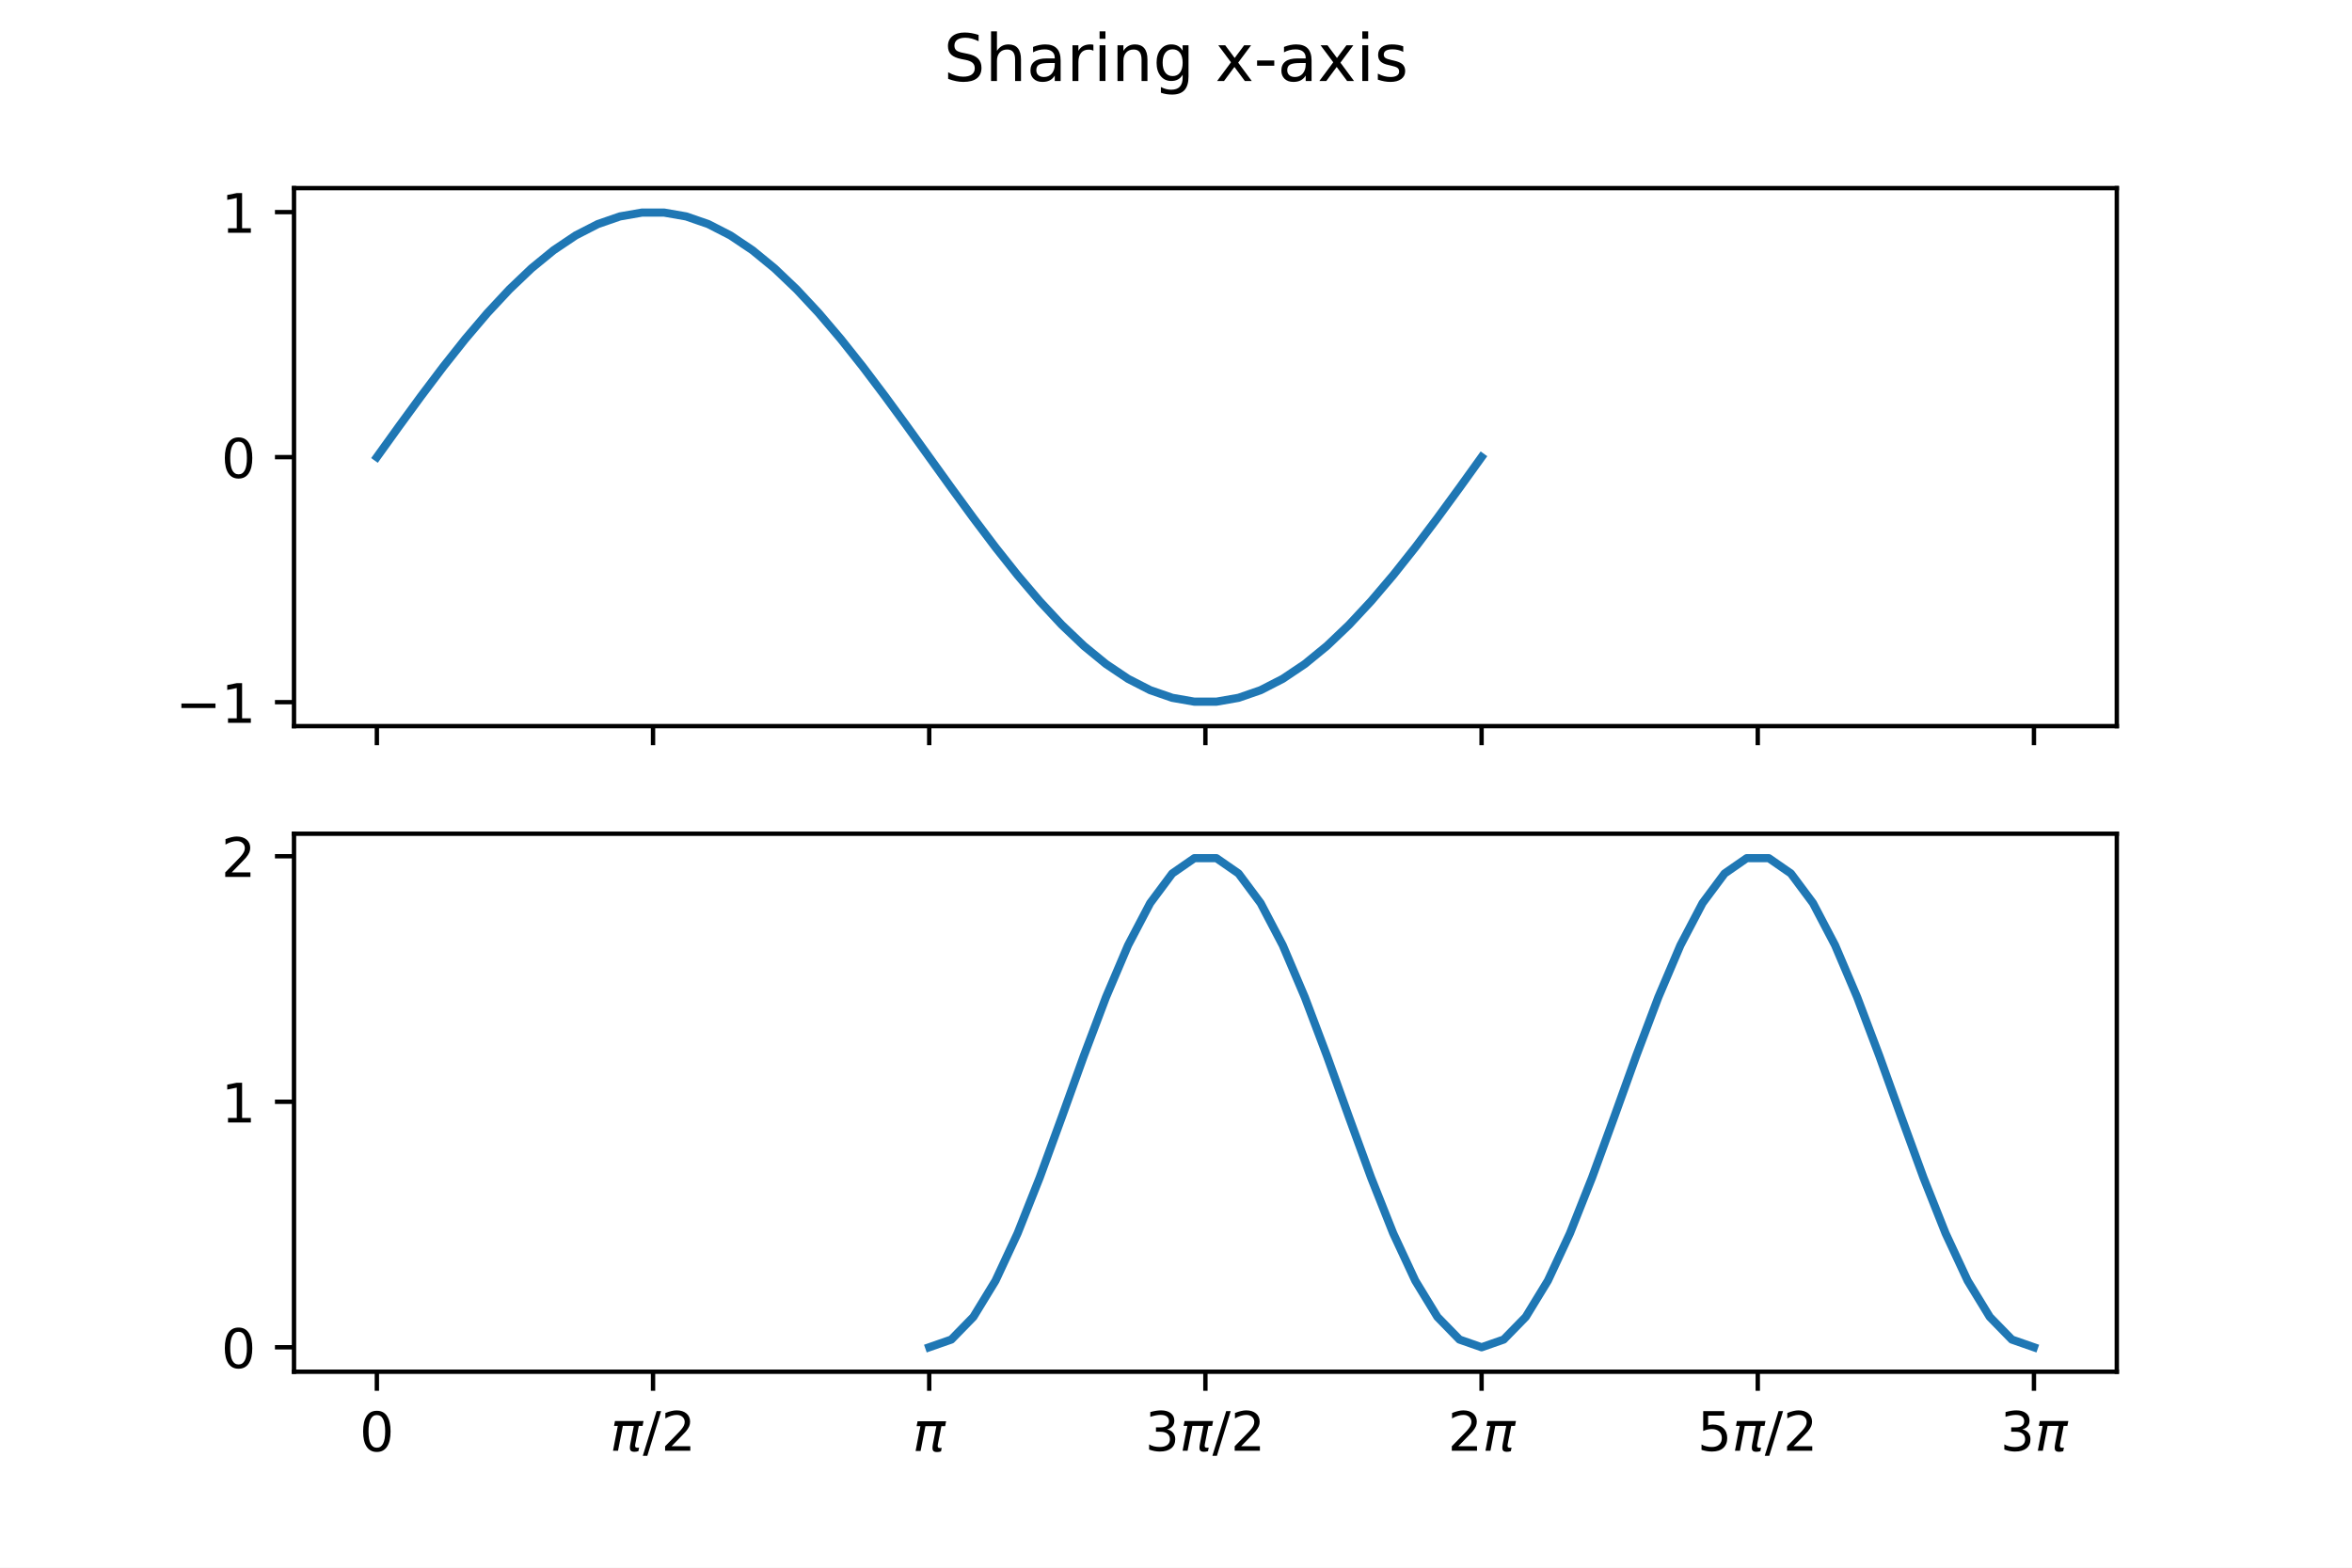
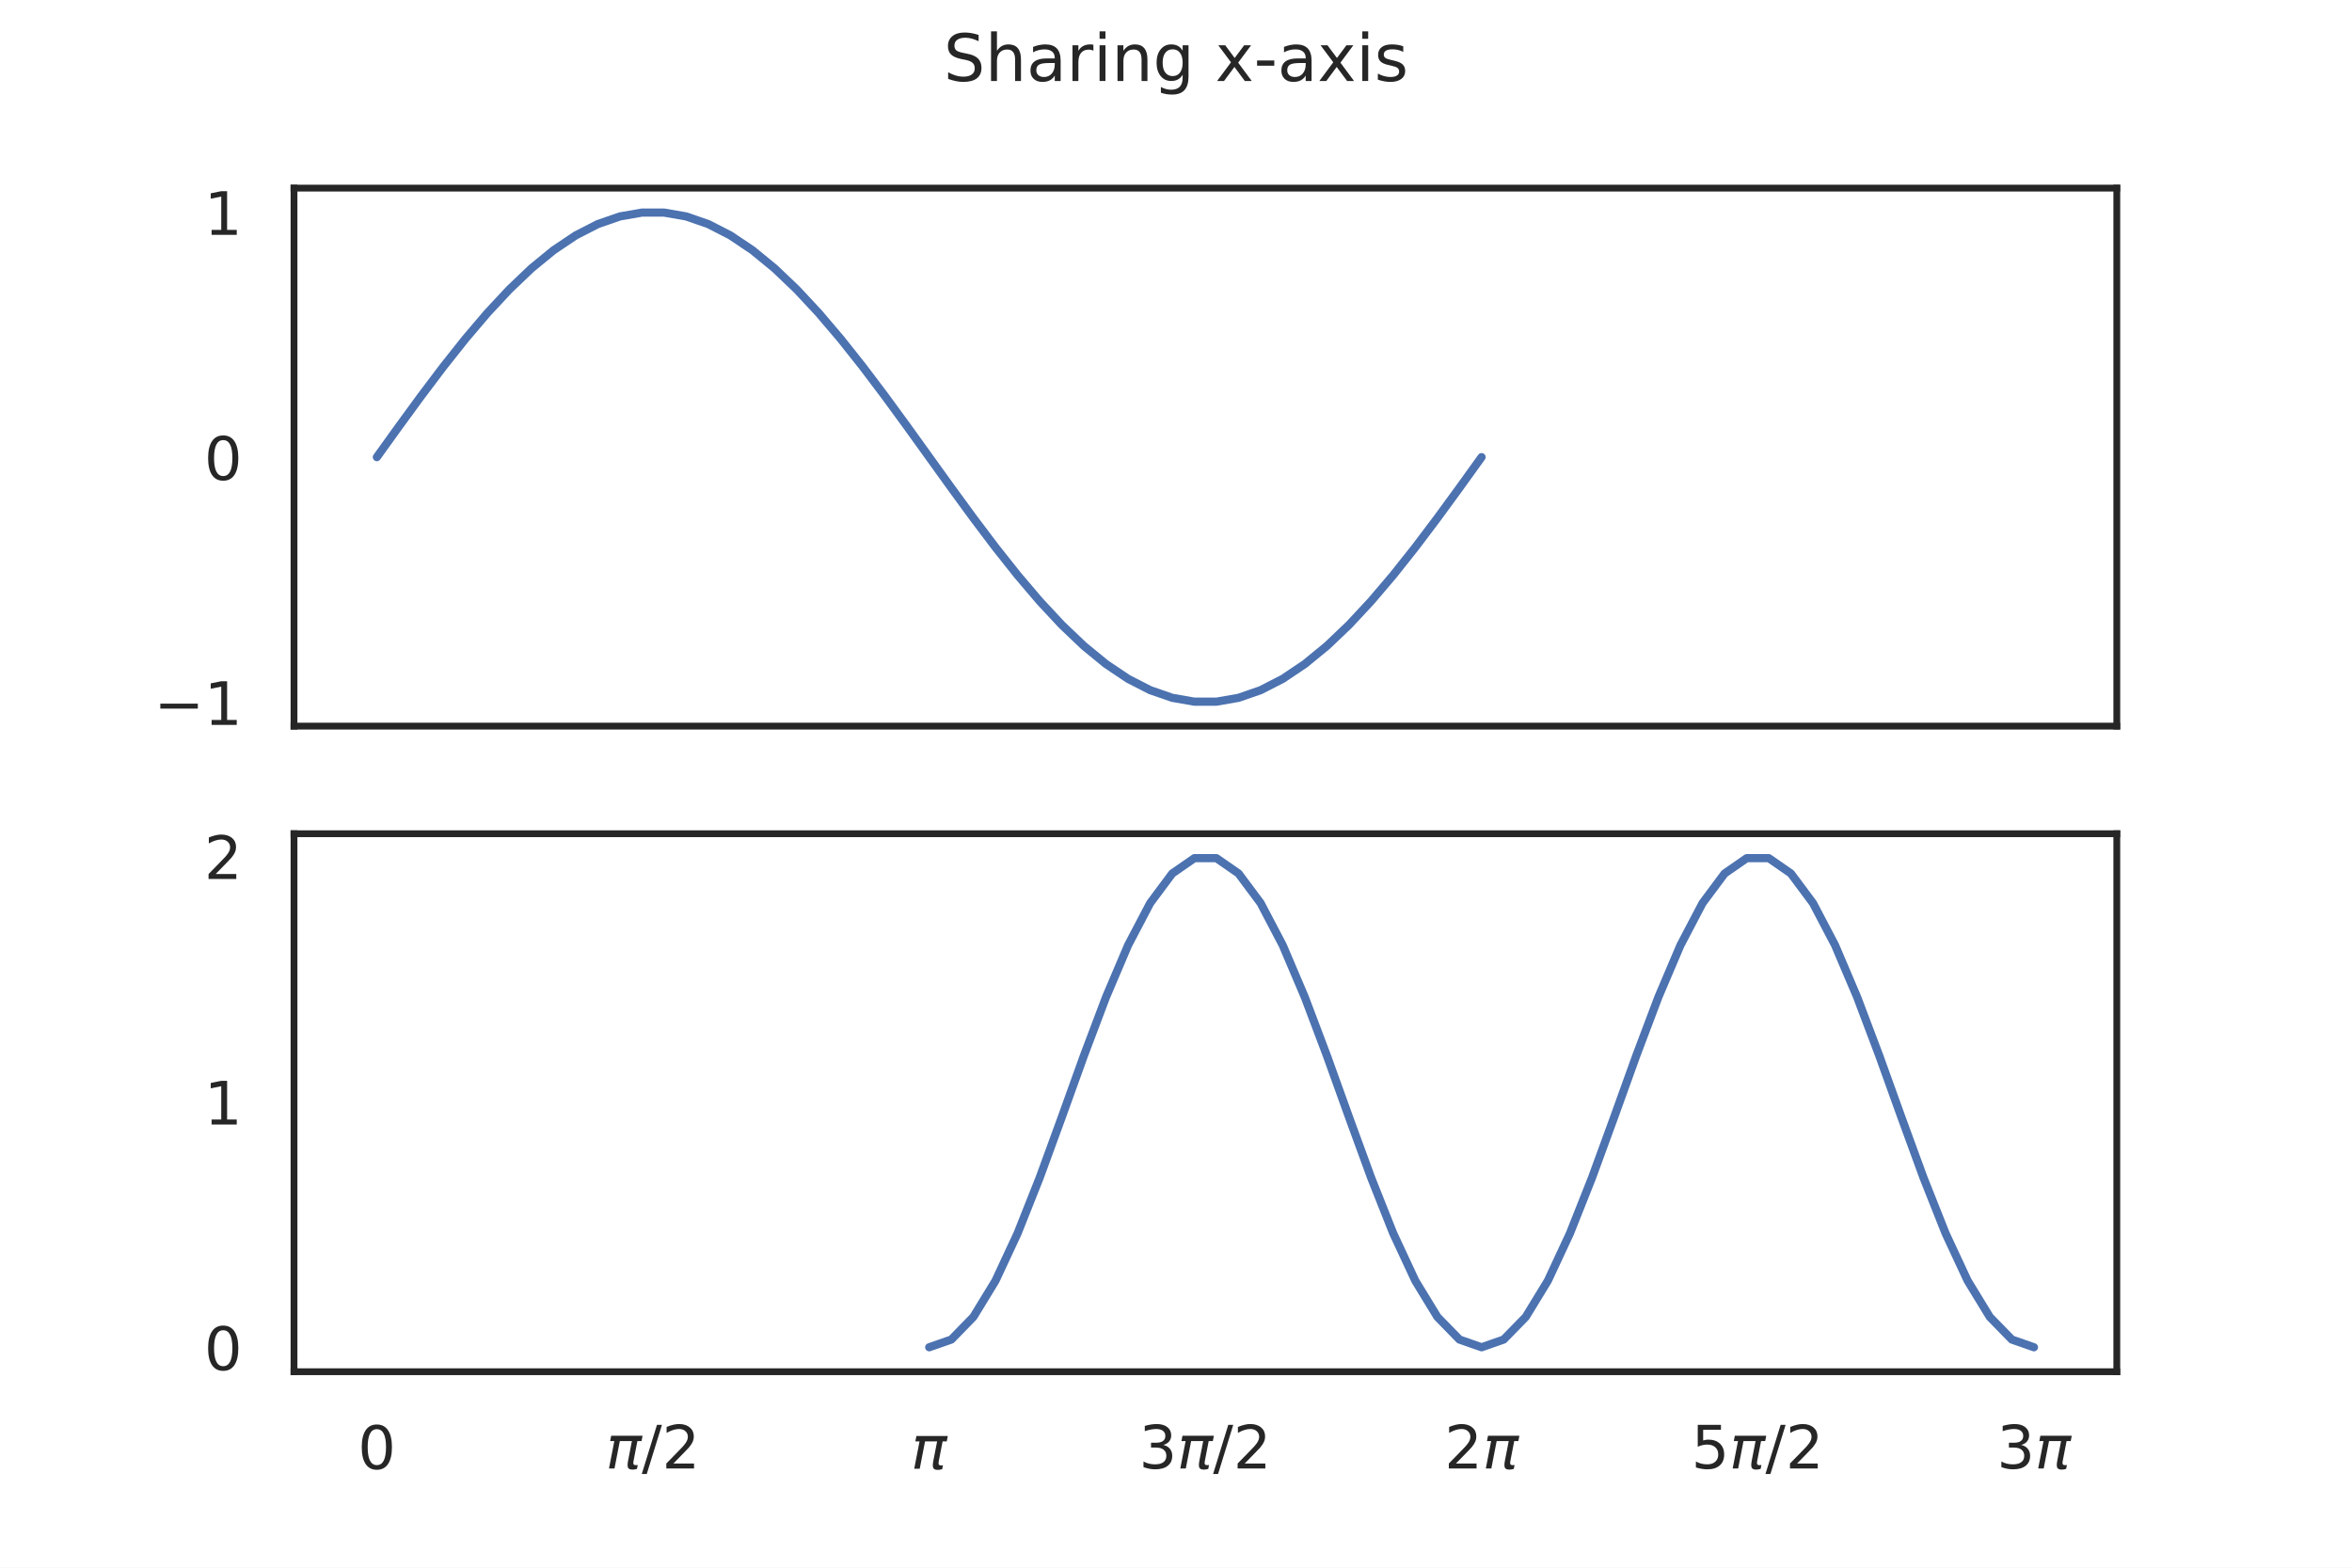
<svg xmlns="http://www.w3.org/2000/svg" xmlns:xlink="http://www.w3.org/1999/xlink" height="288pt" version="1.1" viewBox="0 0 432 288" width="432pt">
  <defs>
    <style type="text/css">
*{stroke-linecap:butt;stroke-linejoin:round;}
  </style>
  </defs>
  <g id="figure_1">
    <g id="patch_1">
      <path d="M 0 288  L 432 288  L 432 0  L 0 0  z " style="fill:#ffffff;" />
    </g>
    <g id="axes_1">
      <g id="patch_2">
        <path d="M 54 133.396  L 388.8 133.396  L 388.8 34.56  L 54 34.56  z " style="fill:#ffffff;" />
      </g>
      <g id="matplotlib.axis_1">
-         <g id="xtick_1">
-           <g id="line2d_1">
-             <defs>
-               <path d="M 0 0  L 0 3.5  " id="ma542cc2fd4" style="stroke:#000000;stroke-width:0.8;" />
-             </defs>
-             <g>
-               <use style="stroke:#000000;stroke-width:0.8;" x="69.218" xlink:href="#ma542cc2fd4" y="133.396" />
-             </g>
-           </g>
-         </g>
-         <g id="xtick_2">
-           <g id="line2d_2">
-             <g>
-               <use style="stroke:#000000;stroke-width:0.8;" x="119.945" xlink:href="#ma542cc2fd4" y="133.396" />
-             </g>
-           </g>
-         </g>
-         <g id="xtick_3">
-           <g id="line2d_3">
-             <g>
-               <use style="stroke:#000000;stroke-width:0.8;" x="170.673" xlink:href="#ma542cc2fd4" y="133.396" />
-             </g>
-           </g>
-         </g>
-         <g id="xtick_4">
-           <g id="line2d_4">
-             <g>
-               <use style="stroke:#000000;stroke-width:0.8;" x="221.4" xlink:href="#ma542cc2fd4" y="133.396" />
-             </g>
-           </g>
-         </g>
-         <g id="xtick_5">
-           <g id="line2d_5">
-             <g>
-               <use style="stroke:#000000;stroke-width:0.8;" x="272.127" xlink:href="#ma542cc2fd4" y="133.396" />
-             </g>
-           </g>
-         </g>
-         <g id="xtick_6">
-           <g id="line2d_6">
-             <g>
-               <use style="stroke:#000000;stroke-width:0.8;" x="322.855" xlink:href="#ma542cc2fd4" y="133.396" />
-             </g>
-           </g>
-         </g>
-         <g id="xtick_7">
-           <g id="line2d_7">
-             <g>
-               <use style="stroke:#000000;stroke-width:0.8;" x="373.582" xlink:href="#ma542cc2fd4" y="133.396" />
-             </g>
-           </g>
-         </g>
+         <g id="xtick_1" />
+         <g id="xtick_2" />
+         <g id="xtick_3" />
+         <g id="xtick_4" />
+         <g id="xtick_5" />
+         <g id="xtick_6" />
+         <g id="xtick_7" />
      </g>
      <g id="matplotlib.axis_2">
        <g id="ytick_1">
-           <g id="line2d_8">
-             <defs>
-               <path d="M 0 0  L -3.5 0  " id="m65ae59d88c" style="stroke:#000000;stroke-width:0.8;" />
-             </defs>
-             <g>
-               <use style="stroke:#000000;stroke-width:0.8;" x="54" xlink:href="#m65ae59d88c" y="128.993" />
-             </g>
-           </g>
          <g id="text_1">
            <defs>
              <path d="M 10.594 35.5  L 73.188 35.5  L 73.188 27.203  L 10.594 27.203  z " id="DejaVuSans-8722" />
              <path d="M 12.406 8.297  L 28.516 8.297  L 28.516 63.922  L 10.984 60.406  L 10.984 69.391  L 28.422 72.906  L 38.281 72.906  L 38.281 8.297  L 54.391 8.297  L 54.391 0  L 12.406 0  z " id="DejaVuSans-49" />
            </defs>
-             <g transform="translate(32.25781 132.7918)scale(0.1 -0.1)">
+             <g style="fill:#262626;" transform="translate(28.28359 133.1718)scale(0.11 -0.11)">
              <use xlink:href="#DejaVuSans-8722" />
              <use x="83.789" xlink:href="#DejaVuSans-49" />
            </g>
          </g>
        </g>
        <g id="ytick_2">
-           <g id="line2d_9">
-             <g>
-               <use style="stroke:#000000;stroke-width:0.8;" x="54" xlink:href="#m65ae59d88c" y="83.978" />
-             </g>
-           </g>
          <g id="text_2">
            <defs>
              <path d="M 31.781 66.406  Q 24.172 66.406 20.328 58.906  Q 16.5 51.422 16.5 36.375  Q 16.5 21.391 20.328 13.891  Q 24.172 6.391 31.781 6.391  Q 39.453 6.391 43.281 13.891  Q 47.125 21.391 47.125 36.375  Q 47.125 51.422 43.281 58.906  Q 39.453 66.406 31.781 66.406  z M 31.781 74.219  Q 44.047 74.219 50.516 64.516  Q 56.984 54.828 56.984 36.375  Q 56.984 17.969 50.516 8.266  Q 44.047 -1.422 31.781 -1.422  Q 19.531 -1.422 13.062 8.266  Q 6.594 17.969 6.594 36.375  Q 6.594 54.828 13.062 64.516  Q 19.531 74.219 31.781 74.219  z " id="DejaVuSans-48" />
            </defs>
-             <g transform="translate(40.6375 87.7774)scale(0.1 -0.1)">
+             <g style="fill:#262626;" transform="translate(37.50125 88.15732)scale(0.11 -0.11)">
              <use xlink:href="#DejaVuSans-48" />
            </g>
          </g>
        </g>
        <g id="ytick_3">
-           <g id="line2d_10">
-             <g>
-               <use style="stroke:#000000;stroke-width:0.8;" x="54" xlink:href="#m65ae59d88c" y="38.964" />
-             </g>
-           </g>
          <g id="text_3">
-             <g transform="translate(40.6375 42.76295)scale(0.1 -0.1)">
+             <g style="fill:#262626;" transform="translate(37.50125 43.14288)scale(0.11 -0.11)">
              <use xlink:href="#DejaVuSans-49" />
            </g>
          </g>
        </g>
      </g>
-       <g id="line2d_11">
-         <path clip-path="url(#p6f2cb28b3d)" d="M 69.218 83.978  L 73.276 78.336  L 77.335 72.784  L 81.393 67.407  L 85.451 62.292  L 89.509 57.519  L 93.567 53.164  L 97.625 49.294  L 101.684 45.971  L 105.742 43.248  L 109.8 41.167  L 113.858 39.761  L 117.916 39.053  L 121.975 39.053  L 126.033 39.761  L 130.091 41.167  L 134.149 43.248  L 138.207 45.971  L 142.265 49.294  L 146.324 53.164  L 150.382 57.519  L 154.44 62.292  L 158.498 67.407  L 162.556 72.784  L 166.615 78.336  L 170.673 83.978  L 174.731 89.62  L 178.789 95.173  L 182.847 100.549  L 186.905 105.664  L 190.964 110.437  L 195.022 114.793  L 199.08 118.662  L 203.138 121.985  L 207.196 124.708  L 211.255 126.789  L 215.313 128.195  L 219.371 128.904  L 223.429 128.904  L 227.487 128.195  L 231.545 126.789  L 235.604 124.708  L 239.662 121.985  L 243.72 118.662  L 247.778 114.793  L 251.836 110.437  L 255.895 105.664  L 259.953 100.549  L 264.011 95.173  L 268.069 89.62  L 272.127 83.978  " style="fill:none;stroke:#1f77b4;stroke-linecap:square;stroke-width:1.5;" />
+       <g id="line2d_1">
+         <path clip-path="url(#pd425379ad7)" d="M 69.218 83.978  L 73.276 78.336  L 77.335 72.784  L 81.393 67.407  L 85.451 62.292  L 89.509 57.519  L 93.567 53.164  L 97.625 49.294  L 101.684 45.971  L 105.742 43.248  L 109.8 41.167  L 113.858 39.761  L 117.916 39.053  L 121.975 39.053  L 126.033 39.761  L 130.091 41.167  L 134.149 43.248  L 138.207 45.971  L 142.265 49.294  L 146.324 53.164  L 150.382 57.519  L 154.44 62.292  L 158.498 67.407  L 162.556 72.784  L 166.615 78.336  L 170.673 83.978  L 174.731 89.62  L 178.789 95.173  L 182.847 100.549  L 186.905 105.664  L 190.964 110.437  L 195.022 114.793  L 199.08 118.662  L 203.138 121.985  L 207.196 124.708  L 211.255 126.789  L 215.313 128.195  L 219.371 128.904  L 223.429 128.904  L 227.487 128.195  L 231.545 126.789  L 235.604 124.708  L 239.662 121.985  L 243.72 118.662  L 247.778 114.793  L 251.836 110.437  L 255.895 105.664  L 259.953 100.549  L 264.011 95.173  L 268.069 89.62  L 272.127 83.978  " style="fill:none;stroke:#4c72b0;stroke-linecap:round;stroke-width:1.5;" />
      </g>
      <g id="patch_3">
-         <path d="M 54 133.396  L 54 34.56  " style="fill:none;stroke:#000000;stroke-linecap:square;stroke-linejoin:miter;stroke-width:0.8;" />
+         <path d="M 54 133.396  L 54 34.56  " style="fill:none;stroke:#262626;stroke-linecap:square;stroke-linejoin:miter;stroke-width:1.25;" />
      </g>
      <g id="patch_4">
-         <path d="M 388.8 133.396  L 388.8 34.56  " style="fill:none;stroke:#000000;stroke-linecap:square;stroke-linejoin:miter;stroke-width:0.8;" />
+         <path d="M 388.8 133.396  L 388.8 34.56  " style="fill:none;stroke:#262626;stroke-linecap:square;stroke-linejoin:miter;stroke-width:1.25;" />
      </g>
      <g id="patch_5">
-         <path d="M 54 133.396  L 388.8 133.396  " style="fill:none;stroke:#000000;stroke-linecap:square;stroke-linejoin:miter;stroke-width:0.8;" />
+         <path d="M 54 133.396  L 388.8 133.396  " style="fill:none;stroke:#262626;stroke-linecap:square;stroke-linejoin:miter;stroke-width:1.25;" />
      </g>
      <g id="patch_6">
-         <path d="M 54 34.56  L 388.8 34.56  " style="fill:none;stroke:#000000;stroke-linecap:square;stroke-linejoin:miter;stroke-width:0.8;" />
+         <path d="M 54 34.56  L 388.8 34.56  " style="fill:none;stroke:#262626;stroke-linecap:square;stroke-linejoin:miter;stroke-width:1.25;" />
      </g>
    </g>
    <g id="axes_2">
      <g id="patch_7">
        <path d="M 54 252  L 388.8 252  L 388.8 153.164  L 54 153.164  z " style="fill:#ffffff;" />
      </g>
      <g id="matplotlib.axis_3">
        <g id="xtick_8">
-           <g id="line2d_12">
-             <g>
-               <use style="stroke:#000000;stroke-width:0.8;" x="69.218" xlink:href="#ma542cc2fd4" y="252" />
-             </g>
-           </g>
          <g id="text_4">
-             <g transform="translate(66.03693 266.5984)scale(0.1 -0.1)">
+             <g style="fill:#262626;" transform="translate(65.71881 269.8583)scale(0.11 -0.11)">
              <use xlink:href="#DejaVuSans-48" />
            </g>
          </g>
        </g>
        <g id="xtick_9">
-           <g id="line2d_13">
-             <g>
-               <use style="stroke:#000000;stroke-width:0.8;" x="119.945" xlink:href="#ma542cc2fd4" y="252" />
-             </g>
-           </g>
          <g id="text_5">
            <defs>
              <path d="M 9.125 54.688  L 61.531 54.688  L 59.766 45.703  L 52.875 45.703  L 46.344 12.109  Q 45.656 8.594 46.578 7.031  Q 47.469 5.516 50.141 5.516  Q 50.875 5.516 51.953 5.672  Q 53.078 5.766 53.422 5.812  L 52.156 -0.688  Q 50.344 -1.312 48.484 -1.609  Q 46.578 -1.906 44.781 -1.906  Q 38.922 -1.906 37.312 1.266  Q 35.688 4.5 37.359 13.094  L 43.703 45.703  L 23.531 45.703  L 14.656 0  L 5.469 0  L 14.359 45.703  L 7.375 45.703  z " id="DejaVuSans-Oblique-960" />
              <path d="M 25.391 72.906  L 33.688 72.906  L 8.297 -9.281  L 0 -9.281  z " id="DejaVuSans-47" />
              <path d="M 19.188 8.297  L 53.609 8.297  L 53.609 0  L 7.328 0  L 7.328 8.297  Q 12.938 14.109 22.625 23.891  Q 32.328 33.688 34.812 36.531  Q 39.547 41.844 41.422 45.531  Q 43.312 49.219 43.312 52.781  Q 43.312 58.594 39.234 62.25  Q 35.156 65.922 28.609 65.922  Q 23.969 65.922 18.812 64.312  Q 13.672 62.703 7.812 59.422  L 7.812 69.391  Q 13.766 71.781 18.938 73  Q 24.125 74.219 28.422 74.219  Q 39.75 74.219 46.484 68.547  Q 53.219 62.891 53.219 53.422  Q 53.219 48.922 51.531 44.891  Q 49.859 40.875 45.406 35.406  Q 44.188 33.984 37.641 27.219  Q 31.109 20.453 19.188 8.297  z " id="DejaVuSans-50" />
            </defs>
-             <g transform="translate(112.0455 266.5984)scale(0.1 -0.1)">
+             <g style="fill:#262626;" transform="translate(111.2555 269.8583)scale(0.11 -0.11)">
              <use transform="translate(0 0.78125)" xlink:href="#DejaVuSans-Oblique-960" />
              <use transform="translate(60.20508 0.78125)" xlink:href="#DejaVuSans-47" />
              <use transform="translate(93.84961 0.78125)" xlink:href="#DejaVuSans-50" />
            </g>
          </g>
        </g>
        <g id="xtick_10">
-           <g id="line2d_14">
-             <g>
-               <use style="stroke:#000000;stroke-width:0.8;" x="170.673" xlink:href="#ma542cc2fd4" y="252" />
-             </g>
-           </g>
          <g id="text_6">
-             <g transform="translate(167.6227 266.5984)scale(0.1 -0.1)">
+             <g style="fill:#262626;" transform="translate(167.3177 269.8583)scale(0.11 -0.11)">
              <use transform="translate(0 0.3125)" xlink:href="#DejaVuSans-Oblique-960" />
            </g>
          </g>
        </g>
        <g id="xtick_11">
-           <g id="line2d_15">
-             <g>
-               <use style="stroke:#000000;stroke-width:0.8;" x="221.4" xlink:href="#ma542cc2fd4" y="252" />
-             </g>
-           </g>
          <g id="text_7">
            <defs>
              <path d="M 40.578 39.312  Q 47.656 37.797 51.625 33  Q 55.609 28.219 55.609 21.188  Q 55.609 10.406 48.188 4.484  Q 40.766 -1.422 27.094 -1.422  Q 22.516 -1.422 17.656 -0.516  Q 12.797 0.391 7.625 2.203  L 7.625 11.719  Q 11.719 9.328 16.594 8.109  Q 21.484 6.891 26.812 6.891  Q 36.078 6.891 40.938 10.547  Q 45.797 14.203 45.797 21.188  Q 45.797 27.641 41.281 31.266  Q 36.766 34.906 28.719 34.906  L 20.219 34.906  L 20.219 43.016  L 29.109 43.016  Q 36.375 43.016 40.234 45.922  Q 44.094 48.828 44.094 54.297  Q 44.094 59.906 40.109 62.906  Q 36.141 65.922 28.719 65.922  Q 24.656 65.922 20.016 65.031  Q 15.375 64.156 9.812 62.312  L 9.812 71.094  Q 15.438 72.656 20.344 73.438  Q 25.25 74.219 29.594 74.219  Q 40.828 74.219 47.359 69.109  Q 53.906 64.016 53.906 55.328  Q 53.906 49.266 50.438 45.094  Q 46.969 40.922 40.578 39.312  z " id="DejaVuSans-51" />
            </defs>
-             <g transform="translate(210.3 266.5984)scale(0.1 -0.1)">
+             <g style="fill:#262626;" transform="translate(209.19 269.8583)scale(0.11 -0.11)">
              <use transform="translate(0 0.78125)" xlink:href="#DejaVuSans-51" />
              <use transform="translate(63.62305 0.78125)" xlink:href="#DejaVuSans-Oblique-960" />
              <use transform="translate(123.8281 0.78125)" xlink:href="#DejaVuSans-47" />
              <use transform="translate(157.4727 0.78125)" xlink:href="#DejaVuSans-50" />
            </g>
          </g>
        </g>
        <g id="xtick_12">
-           <g id="line2d_16">
-             <g>
-               <use style="stroke:#000000;stroke-width:0.8;" x="272.127" xlink:href="#ma542cc2fd4" y="252" />
-             </g>
-           </g>
          <g id="text_8">
-             <g transform="translate(265.9273 266.5984)scale(0.1 -0.1)">
+             <g style="fill:#262626;" transform="translate(265.3073 269.8583)scale(0.11 -0.11)">
              <use transform="translate(0 0.78125)" xlink:href="#DejaVuSans-50" />
              <use transform="translate(63.62305 0.78125)" xlink:href="#DejaVuSans-Oblique-960" />
            </g>
          </g>
        </g>
        <g id="xtick_13">
-           <g id="line2d_17">
-             <g>
-               <use style="stroke:#000000;stroke-width:0.8;" x="322.855" xlink:href="#ma542cc2fd4" y="252" />
-             </g>
-           </g>
          <g id="text_9">
            <defs>
              <path d="M 10.797 72.906  L 49.516 72.906  L 49.516 64.594  L 19.828 64.594  L 19.828 46.734  Q 21.969 47.469 24.109 47.828  Q 26.266 48.188 28.422 48.188  Q 40.625 48.188 47.75 41.5  Q 54.891 34.812 54.891 23.391  Q 54.891 11.625 47.562 5.094  Q 40.234 -1.422 26.906 -1.422  Q 22.312 -1.422 17.547 -0.641  Q 12.797 0.141 7.719 1.703  L 7.719 11.625  Q 12.109 9.234 16.797 8.062  Q 21.484 6.891 26.703 6.891  Q 35.156 6.891 40.078 11.328  Q 45.016 15.766 45.016 23.391  Q 45.016 31 40.078 35.438  Q 35.156 39.891 26.703 39.891  Q 22.75 39.891 18.812 39.016  Q 14.891 38.141 10.797 36.281  z " id="DejaVuSans-53" />
            </defs>
-             <g transform="translate(311.7545 266.5984)scale(0.1 -0.1)">
+             <g style="fill:#262626;" transform="translate(310.6445 269.8583)scale(0.11 -0.11)">
              <use transform="translate(0 0.78125)" xlink:href="#DejaVuSans-53" />
              <use transform="translate(63.62305 0.78125)" xlink:href="#DejaVuSans-Oblique-960" />
              <use transform="translate(123.8281 0.78125)" xlink:href="#DejaVuSans-47" />
              <use transform="translate(157.4727 0.78125)" xlink:href="#DejaVuSans-50" />
            </g>
          </g>
        </g>
        <g id="xtick_14">
-           <g id="line2d_18">
-             <g>
-               <use style="stroke:#000000;stroke-width:0.8;" x="373.582" xlink:href="#ma542cc2fd4" y="252" />
-             </g>
-           </g>
          <g id="text_10">
-             <g transform="translate(367.3818 266.5984)scale(0.1 -0.1)">
+             <g style="fill:#262626;" transform="translate(366.7618 269.8583)scale(0.11 -0.11)">
              <use transform="translate(0 0.78125)" xlink:href="#DejaVuSans-51" />
              <use transform="translate(63.62305 0.78125)" xlink:href="#DejaVuSans-Oblique-960" />
            </g>
          </g>
        </g>
      </g>
      <g id="matplotlib.axis_4">
        <g id="ytick_4">
-           <g id="line2d_19">
-             <g>
-               <use style="stroke:#000000;stroke-width:0.8;" x="54" xlink:href="#m65ae59d88c" y="247.507" />
-             </g>
-           </g>
          <g id="text_11">
-             <g transform="translate(40.6375 251.3067)scale(0.1 -0.1)">
+             <g style="fill:#262626;" transform="translate(37.50125 251.6866)scale(0.11 -0.11)">
              <use xlink:href="#DejaVuSans-48" />
            </g>
          </g>
        </g>
        <g id="ytick_5">
-           <g id="line2d_20">
-             <g>
-               <use style="stroke:#000000;stroke-width:0.8;" x="54" xlink:href="#m65ae59d88c" y="202.404" />
-             </g>
-           </g>
          <g id="text_12">
-             <g transform="translate(40.6375 206.2032)scale(0.1 -0.1)">
+             <g style="fill:#262626;" transform="translate(37.50125 206.5831)scale(0.11 -0.11)">
              <use xlink:href="#DejaVuSans-49" />
            </g>
          </g>
        </g>
        <g id="ytick_6">
-           <g id="line2d_21">
-             <g>
-               <use style="stroke:#000000;stroke-width:0.8;" x="54" xlink:href="#m65ae59d88c" y="157.301" />
-             </g>
-           </g>
          <g id="text_13">
-             <g transform="translate(40.6375 161.0998)scale(0.1 -0.1)">
+             <g style="fill:#262626;" transform="translate(37.50125 161.4797)scale(0.11 -0.11)">
              <use xlink:href="#DejaVuSans-50" />
            </g>
          </g>
        </g>
      </g>
-       <g id="line2d_22">
-         <path clip-path="url(#p2b0f8ead45)" d="M 170.673 247.507  L 174.731 246.09  L 178.789 241.928  L 182.847 235.283  L 186.905 226.572  L 190.964 216.342  L 195.022 205.236  L 199.08 193.952  L 203.138 183.2  L 207.196 173.654  L 211.255 165.915  L 215.313 160.468  L 219.371 157.656  L 223.429 157.656  L 227.487 160.468  L 231.545 165.915  L 235.604 173.654  L 239.662 183.2  L 243.72 193.952  L 247.778 205.236  L 251.836 216.342  L 255.895 226.572  L 259.953 235.283  L 264.011 241.928  L 268.069 246.09  L 272.127 247.507  L 276.185 246.09  L 280.244 241.928  L 284.302 235.283  L 288.36 226.572  L 292.418 216.342  L 296.476 205.236  L 300.535 193.952  L 304.593 183.2  L 308.651 173.654  L 312.709 165.915  L 316.767 160.468  L 320.825 157.656  L 324.884 157.656  L 328.942 160.468  L 333 165.915  L 337.058 173.654  L 341.116 183.2  L 345.175 193.952  L 349.233 205.236  L 353.291 216.342  L 357.349 226.572  L 361.407 235.283  L 365.465 241.928  L 369.524 246.09  L 373.582 247.507  " style="fill:none;stroke:#1f77b4;stroke-linecap:square;stroke-width:1.5;" />
+       <g id="line2d_2">
+         <path clip-path="url(#pd5c698a4eb)" d="M 170.673 247.507  L 174.731 246.09  L 178.789 241.928  L 182.847 235.283  L 186.905 226.572  L 190.964 216.342  L 195.022 205.236  L 199.08 193.952  L 203.138 183.2  L 207.196 173.654  L 211.255 165.915  L 215.313 160.468  L 219.371 157.656  L 223.429 157.656  L 227.487 160.468  L 231.545 165.915  L 235.604 173.654  L 239.662 183.2  L 243.72 193.952  L 247.778 205.236  L 251.836 216.342  L 255.895 226.572  L 259.953 235.283  L 264.011 241.928  L 268.069 246.09  L 272.127 247.507  L 276.185 246.09  L 280.244 241.928  L 284.302 235.283  L 288.36 226.572  L 292.418 216.342  L 296.476 205.236  L 300.535 193.952  L 304.593 183.2  L 308.651 173.654  L 312.709 165.915  L 316.767 160.468  L 320.825 157.656  L 324.884 157.656  L 328.942 160.468  L 333 165.915  L 337.058 173.654  L 341.116 183.2  L 345.175 193.952  L 349.233 205.236  L 353.291 216.342  L 357.349 226.572  L 361.407 235.283  L 365.465 241.928  L 369.524 246.09  L 373.582 247.507  " style="fill:none;stroke:#4c72b0;stroke-linecap:round;stroke-width:1.5;" />
      </g>
      <g id="patch_8">
-         <path d="M 54 252  L 54 153.164  " style="fill:none;stroke:#000000;stroke-linecap:square;stroke-linejoin:miter;stroke-width:0.8;" />
+         <path d="M 54 252  L 54 153.164  " style="fill:none;stroke:#262626;stroke-linecap:square;stroke-linejoin:miter;stroke-width:1.25;" />
      </g>
      <g id="patch_9">
-         <path d="M 388.8 252  L 388.8 153.164  " style="fill:none;stroke:#000000;stroke-linecap:square;stroke-linejoin:miter;stroke-width:0.8;" />
+         <path d="M 388.8 252  L 388.8 153.164  " style="fill:none;stroke:#262626;stroke-linecap:square;stroke-linejoin:miter;stroke-width:1.25;" />
      </g>
      <g id="patch_10">
-         <path d="M 54 252  L 388.8 252  " style="fill:none;stroke:#000000;stroke-linecap:square;stroke-linejoin:miter;stroke-width:0.8;" />
+         <path d="M 54 252  L 388.8 252  " style="fill:none;stroke:#262626;stroke-linecap:square;stroke-linejoin:miter;stroke-width:1.25;" />
      </g>
      <g id="patch_11">
-         <path d="M 54 153.164  L 388.8 153.164  " style="fill:none;stroke:#000000;stroke-linecap:square;stroke-linejoin:miter;stroke-width:0.8;" />
+         <path d="M 54 153.164  L 388.8 153.164  " style="fill:none;stroke:#262626;stroke-linecap:square;stroke-linejoin:miter;stroke-width:1.25;" />
      </g>
    </g>
    <g id="text_14">
      <defs>
        <path d="M 53.516 70.516  L 53.516 60.891  Q 47.906 63.578 42.922 64.891  Q 37.938 66.219 33.297 66.219  Q 25.25 66.219 20.875 63.094  Q 16.5 59.969 16.5 54.203  Q 16.5 49.359 19.406 46.891  Q 22.312 44.438 30.422 42.922  L 36.375 41.703  Q 47.406 39.594 52.656 34.297  Q 57.906 29 57.906 20.125  Q 57.906 9.516 50.797 4.047  Q 43.703 -1.422 29.984 -1.422  Q 24.812 -1.422 18.969 -0.25  Q 13.141 0.922 6.891 3.219  L 6.891 13.375  Q 12.891 10.016 18.656 8.297  Q 24.422 6.594 29.984 6.594  Q 38.422 6.594 43.016 9.906  Q 47.609 13.234 47.609 19.391  Q 47.609 24.75 44.312 27.781  Q 41.016 30.812 33.5 32.328  L 27.484 33.5  Q 16.453 35.688 11.516 40.375  Q 6.594 45.062 6.594 53.422  Q 6.594 63.094 13.406 68.656  Q 20.219 74.219 32.172 74.219  Q 37.312 74.219 42.625 73.281  Q 47.953 72.359 53.516 70.516  z " id="DejaVuSans-83" />
        <path d="M 54.891 33.016  L 54.891 0  L 45.906 0  L 45.906 32.719  Q 45.906 40.484 42.875 44.328  Q 39.844 48.188 33.797 48.188  Q 26.516 48.188 22.312 43.547  Q 18.109 38.922 18.109 30.906  L 18.109 0  L 9.078 0  L 9.078 75.984  L 18.109 75.984  L 18.109 46.188  Q 21.344 51.125 25.703 53.562  Q 30.078 56 35.797 56  Q 45.219 56 50.047 50.172  Q 54.891 44.344 54.891 33.016  z " id="DejaVuSans-104" />
        <path d="M 34.281 27.484  Q 23.391 27.484 19.188 25  Q 14.984 22.516 14.984 16.5  Q 14.984 11.719 18.141 8.906  Q 21.297 6.109 26.703 6.109  Q 34.188 6.109 38.703 11.406  Q 43.219 16.703 43.219 25.484  L 43.219 27.484  z M 52.203 31.203  L 52.203 0  L 43.219 0  L 43.219 8.297  Q 40.141 3.328 35.547 0.953  Q 30.953 -1.422 24.312 -1.422  Q 15.922 -1.422 10.953 3.297  Q 6 8.016 6 15.922  Q 6 25.141 12.172 29.828  Q 18.359 34.516 30.609 34.516  L 43.219 34.516  L 43.219 35.406  Q 43.219 41.609 39.141 45  Q 35.062 48.391 27.688 48.391  Q 23 48.391 18.547 47.266  Q 14.109 46.141 10.016 43.891  L 10.016 52.203  Q 14.938 54.109 19.578 55.047  Q 24.219 56 28.609 56  Q 40.484 56 46.344 49.844  Q 52.203 43.703 52.203 31.203  z " id="DejaVuSans-97" />
        <path d="M 41.109 46.297  Q 39.594 47.172 37.812 47.578  Q 36.031 48 33.891 48  Q 26.266 48 22.188 43.047  Q 18.109 38.094 18.109 28.812  L 18.109 0  L 9.078 0  L 9.078 54.688  L 18.109 54.688  L 18.109 46.188  Q 20.953 51.172 25.484 53.578  Q 30.031 56 36.531 56  Q 37.453 56 38.578 55.875  Q 39.703 55.766 41.062 55.516  z " id="DejaVuSans-114" />
        <path d="M 9.422 54.688  L 18.406 54.688  L 18.406 0  L 9.422 0  z M 9.422 75.984  L 18.406 75.984  L 18.406 64.594  L 9.422 64.594  z " id="DejaVuSans-105" />
        <path d="M 54.891 33.016  L 54.891 0  L 45.906 0  L 45.906 32.719  Q 45.906 40.484 42.875 44.328  Q 39.844 48.188 33.797 48.188  Q 26.516 48.188 22.312 43.547  Q 18.109 38.922 18.109 30.906  L 18.109 0  L 9.078 0  L 9.078 54.688  L 18.109 54.688  L 18.109 46.188  Q 21.344 51.125 25.703 53.562  Q 30.078 56 35.797 56  Q 45.219 56 50.047 50.172  Q 54.891 44.344 54.891 33.016  z " id="DejaVuSans-110" />
        <path d="M 45.406 27.984  Q 45.406 37.75 41.375 43.109  Q 37.359 48.484 30.078 48.484  Q 22.859 48.484 18.828 43.109  Q 14.797 37.75 14.797 27.984  Q 14.797 18.266 18.828 12.891  Q 22.859 7.516 30.078 7.516  Q 37.359 7.516 41.375 12.891  Q 45.406 18.266 45.406 27.984  z M 54.391 6.781  Q 54.391 -7.172 48.188 -13.984  Q 42 -20.797 29.203 -20.797  Q 24.469 -20.797 20.266 -20.094  Q 16.062 -19.391 12.109 -17.922  L 12.109 -9.188  Q 16.062 -11.328 19.922 -12.344  Q 23.781 -13.375 27.781 -13.375  Q 36.625 -13.375 41.016 -8.766  Q 45.406 -4.156 45.406 5.172  L 45.406 9.625  Q 42.625 4.781 38.281 2.391  Q 33.938 0 27.875 0  Q 17.828 0 11.672 7.656  Q 5.516 15.328 5.516 27.984  Q 5.516 40.672 11.672 48.328  Q 17.828 56 27.875 56  Q 33.938 56 38.281 53.609  Q 42.625 51.219 45.406 46.391  L 45.406 54.688  L 54.391 54.688  z " id="DejaVuSans-103" />
        <path id="DejaVuSans-32" />
        <path d="M 54.891 54.688  L 35.109 28.078  L 55.906 0  L 45.312 0  L 29.391 21.484  L 13.484 0  L 2.875 0  L 24.125 28.609  L 4.688 54.688  L 15.281 54.688  L 29.781 35.203  L 44.281 54.688  z " id="DejaVuSans-120" />
        <path d="M 4.891 31.391  L 31.203 31.391  L 31.203 23.391  L 4.891 23.391  z " id="DejaVuSans-45" />
        <path d="M 44.281 53.078  L 44.281 44.578  Q 40.484 46.531 36.375 47.5  Q 32.281 48.484 27.875 48.484  Q 21.188 48.484 17.844 46.438  Q 14.5 44.391 14.5 40.281  Q 14.5 37.156 16.891 35.375  Q 19.281 33.594 26.516 31.984  L 29.594 31.297  Q 39.156 29.25 43.188 25.516  Q 47.219 21.781 47.219 15.094  Q 47.219 7.469 41.188 3.016  Q 35.156 -1.422 24.609 -1.422  Q 20.219 -1.422 15.453 -0.562  Q 10.688 0.297 5.422 2  L 5.422 11.281  Q 10.406 8.688 15.234 7.391  Q 20.062 6.109 24.812 6.109  Q 31.156 6.109 34.562 8.281  Q 37.984 10.453 37.984 14.406  Q 37.984 18.062 35.516 20.016  Q 33.062 21.969 24.703 23.781  L 21.578 24.516  Q 13.234 26.266 9.516 29.906  Q 5.812 33.547 5.812 39.891  Q 5.812 47.609 11.281 51.797  Q 16.75 56 26.812 56  Q 31.781 56 36.172 55.266  Q 40.578 54.547 44.281 53.078  z " id="DejaVuSans-115" />
      </defs>
-       <g transform="translate(173.3231 14.87813)scale(0.12 -0.12)">
+       <g style="fill:#262626;" transform="translate(173.3231 14.87813)scale(0.12 -0.12)">
        <use xlink:href="#DejaVuSans-83" />
        <use x="63.477" xlink:href="#DejaVuSans-104" />
        <use x="126.855" xlink:href="#DejaVuSans-97" />
        <use x="188.135" xlink:href="#DejaVuSans-114" />
        <use x="229.248" xlink:href="#DejaVuSans-105" />
        <use x="257.031" xlink:href="#DejaVuSans-110" />
        <use x="320.41" xlink:href="#DejaVuSans-103" />
        <use x="383.887" xlink:href="#DejaVuSans-32" />
        <use x="415.674" xlink:href="#DejaVuSans-120" />
        <use x="474.854" xlink:href="#DejaVuSans-45" />
        <use x="510.938" xlink:href="#DejaVuSans-97" />
        <use x="572.217" xlink:href="#DejaVuSans-120" />
        <use x="631.396" xlink:href="#DejaVuSans-105" />
        <use x="659.18" xlink:href="#DejaVuSans-115" />
      </g>
    </g>
  </g>
  <defs>
-     <clipPath id="p6f2cb28b3d">
+     <clipPath id="pd425379ad7">
      <rect height="98.836" width="334.8" x="54" y="34.56" />
    </clipPath>
-     <clipPath id="p2b0f8ead45">
+     <clipPath id="pd5c698a4eb">
      <rect height="98.836" width="334.8" x="54" y="153.164" />
    </clipPath>
  </defs>
</svg>
